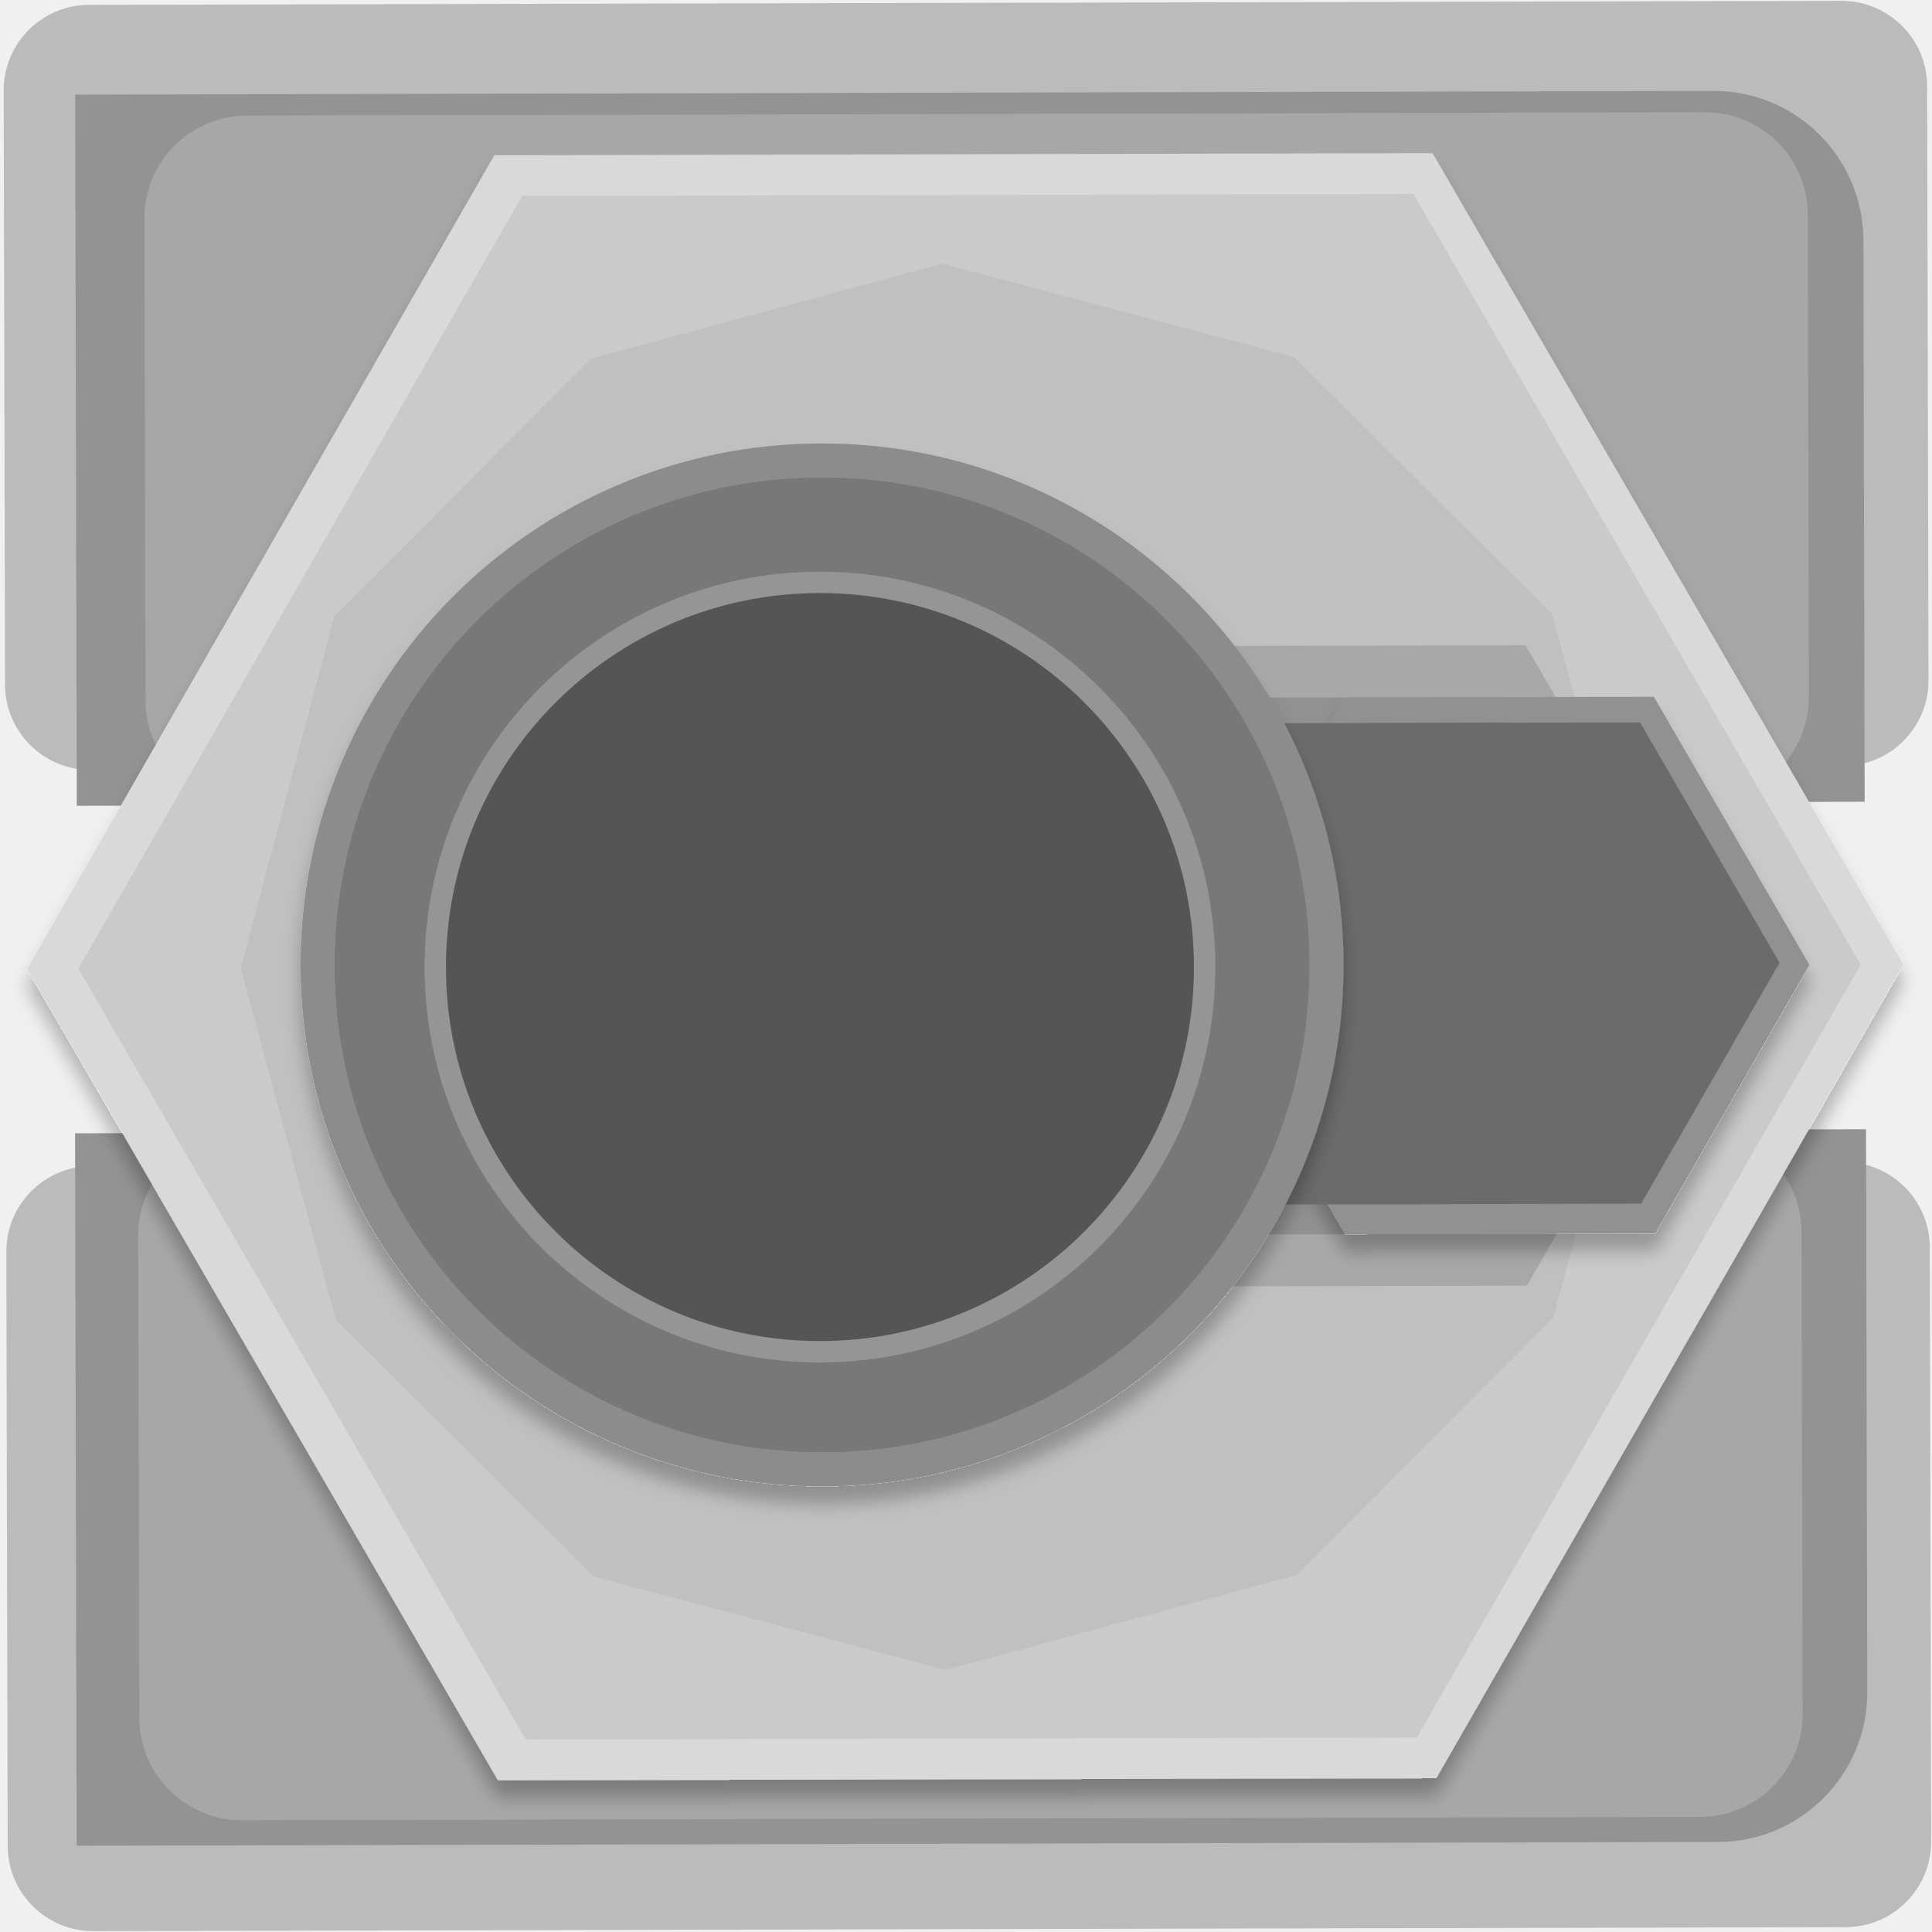
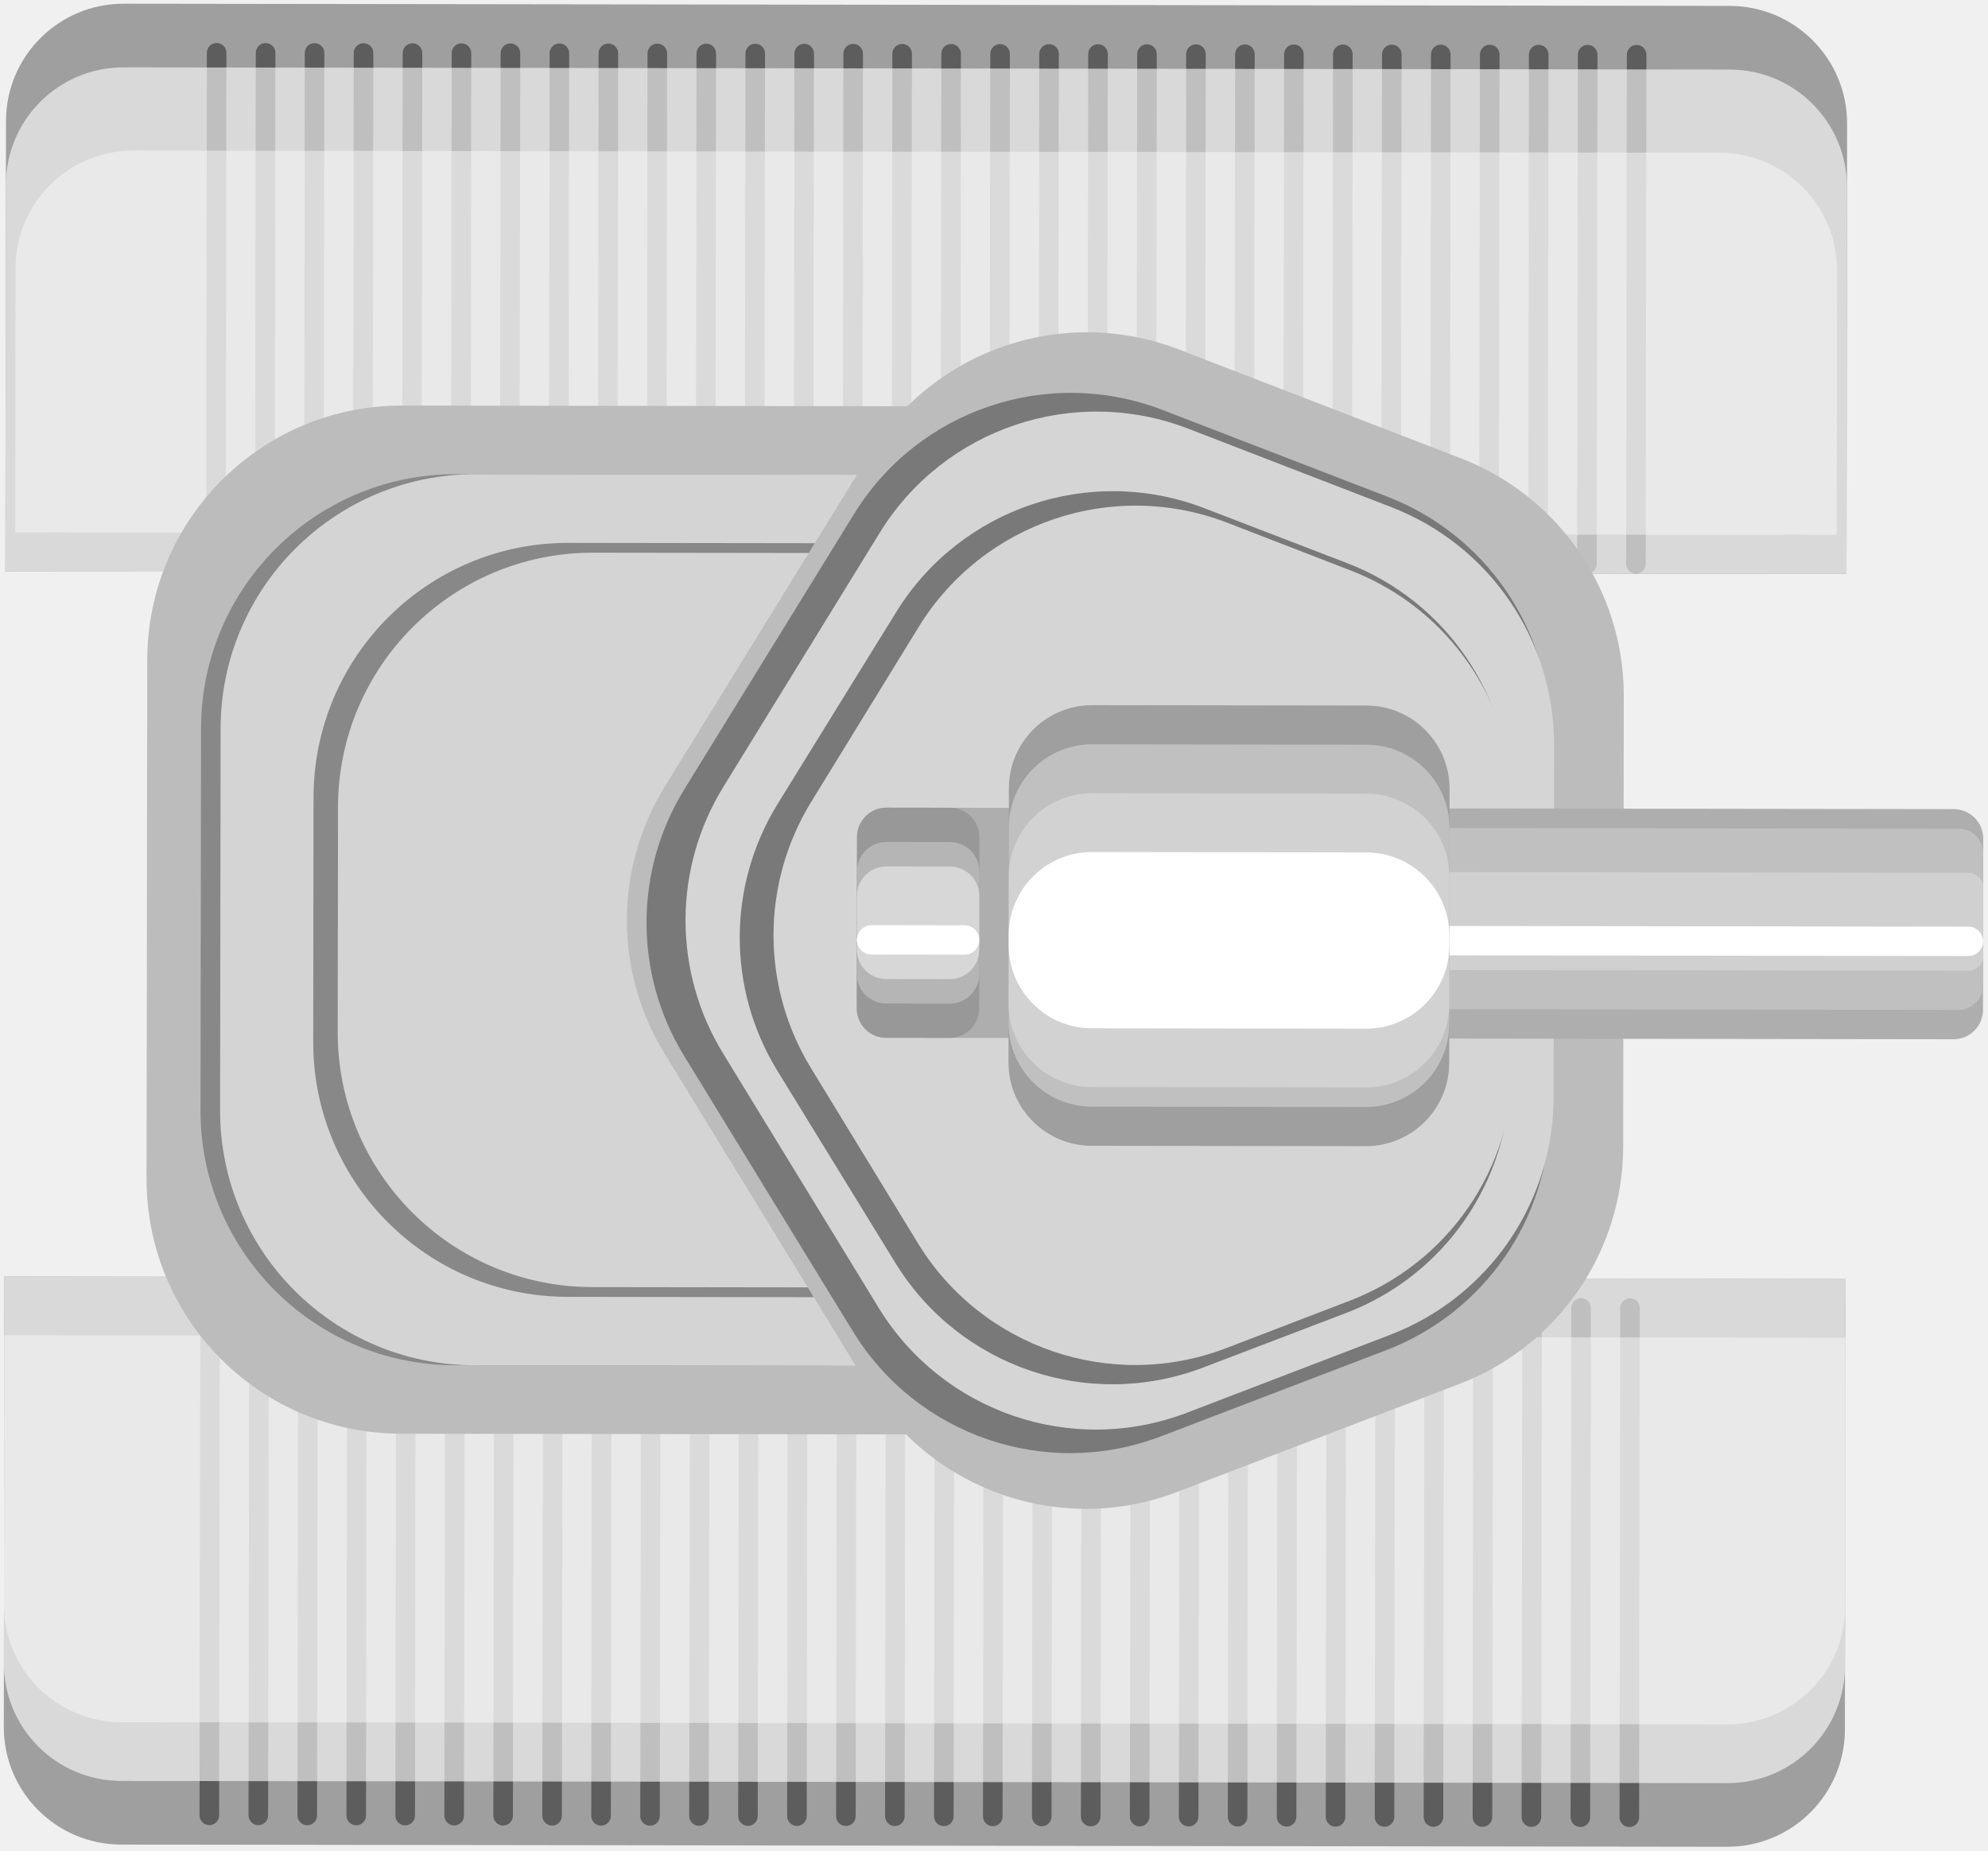
- <svg xmlns="http://www.w3.org/2000/svg" width="452" height="452" viewBox="0 0 452 452" fill="none">
-   <rect x="450.819" y="0.158" width="179" height="450" rx="20" transform="rotate(89.8699 450.819 0.158203)" fill="#BBBBBB" />
-   <rect x="1.844" y="451.842" width="179" height="450" rx="20" transform="rotate(-90.1301 1.84369 451.842)" fill="#BBBBBB" />
-   <path d="M17.941 431.811L17.563 265.143L436.562 264.191L436.861 395.86C436.904 415.19 421.27 430.895 401.94 430.939L17.941 431.811Z" fill="#939393" />
-   <path d="M17.589 22.142L17.966 188.524L436.245 187.574L435.947 56.192C435.903 36.862 420.197 21.228 400.867 21.272L17.589 22.142Z" fill="#939393" />
-   <rect x="32.642" y="425.901" width="160.792" height="389.143" rx="24" transform="rotate(-90.1301 32.6421 425.901)" fill="#A7A7A7" />
-   <rect x="34.102" y="187.897" width="160.792" height="389.143" rx="24" transform="rotate(-90.1301 34.1017 187.897)" fill="#A7A7A7" />
-   <g filter="url(#filter0_d_0_1)">
-     <path d="M445.331 225.671L336.013 416.013L116.514 416.511L6.332 226.668L115.651 36.327L335.15 35.828L445.331 225.671Z" fill="#D9D9D9" />
-   </g>
-   <path d="M435.331 225.694L331.492 406.496L122.992 406.97L18.332 226.641L122.172 45.838L330.672 45.365L435.331 225.694Z" fill="#CACACA" />
-   <path d="M385.331 225.807L363.479 308.107L303.405 368.455L221.205 390.681L138.906 368.829L78.558 308.754L56.332 226.555L78.184 144.255L138.259 83.907L220.458 61.681L302.758 83.533L363.106 143.608L385.331 225.807Z" fill="#C0C0C0" />
-   <path d="M400.331 225.773L357.252 300.783L270.752 300.979L227.332 226.166L270.412 151.157L356.911 150.961L400.331 225.773Z" fill="#A8A8A8" />
-   <path d="M400.331 225.773L364.224 288.642L291.724 288.807L255.332 226.103L291.439 163.234L363.939 163.069L400.331 225.773Z" fill="#919191" />
-   <g filter="url(#filter1_d_0_1)">
-     <path d="M423.331 225.721L387.224 288.59L314.724 288.755L278.332 226.05L314.439 163.181L386.939 163.017L423.331 225.721Z" fill="#919191" />
-   </g>
-   <path d="M416.33 225.237L383.958 281.602L318.958 281.75L286.331 225.532L318.703 169.167L383.703 169.019L416.33 225.237Z" fill="#6B6B6B" />
-   <path d="M385.33 225.307L352.958 281.673L287.958 281.82L255.331 225.603L287.703 169.237L352.703 169.09L385.33 225.307Z" fill="#6B6B6B" />
-   <g filter="url(#filter2_d_0_1)">
-     <circle cx="192.331" cy="225.746" r="122" transform="rotate(89.8699 192.331 225.746)" fill="#8C8C8C" />
-   </g>
-   <circle cx="192.331" cy="225.746" r="114" transform="rotate(89.8699 192.331 225.746)" fill="#787878" />
-   <circle cx="192.331" cy="225.746" r="114" transform="rotate(89.8699 192.331 225.746)" fill="#787878" />
-   <circle cx="191.832" cy="226.247" r="90" transform="rotate(89.8699 191.832 226.247)" fill="#555555" stroke="#959595" stroke-width="5" />
-   <defs>
-     <filter id="filter0_d_0_1" x="2.332" y="35.828" width="446.999" height="388.683" filterUnits="userSpaceOnUse" color-interpolation-filters="sRGB">
-       <feFlood flood-opacity="0" result="BackgroundImageFix" />
-       <feColorMatrix in="SourceAlpha" type="matrix" values="0 0 0 0 0 0 0 0 0 0 0 0 0 0 0 0 0 0 127 0" result="hardAlpha" />
-       <feOffset dy="4" />
-       <feGaussianBlur stdDeviation="2" />
-       <feComposite in2="hardAlpha" operator="out" />
-       <feColorMatrix type="matrix" values="0 0 0 0 0 0 0 0 0 0 0 0 0 0 0 0 0 0 0.25 0" />
-       <feBlend mode="normal" in2="BackgroundImageFix" result="effect1_dropShadow_0_1" />
-       <feBlend mode="normal" in="SourceGraphic" in2="effect1_dropShadow_0_1" result="shape" />
-     </filter>
-     <filter id="filter1_d_0_1" x="274.332" y="163.017" width="153" height="133.738" filterUnits="userSpaceOnUse" color-interpolation-filters="sRGB">
-       <feFlood flood-opacity="0" result="BackgroundImageFix" />
-       <feColorMatrix in="SourceAlpha" type="matrix" values="0 0 0 0 0 0 0 0 0 0 0 0 0 0 0 0 0 0 127 0" result="hardAlpha" />
-       <feOffset dy="4" />
-       <feGaussianBlur stdDeviation="2" />
-       <feComposite in2="hardAlpha" operator="out" />
-       <feColorMatrix type="matrix" values="0 0 0 0 0 0 0 0 0 0 0 0 0 0 0 0 0 0 0.25 0" />
-       <feBlend mode="normal" in2="BackgroundImageFix" result="effect1_dropShadow_0_1" />
-       <feBlend mode="normal" in="SourceGraphic" in2="effect1_dropShadow_0_1" result="shape" />
-     </filter>
-     <filter id="filter2_d_0_1" x="66.331" y="103.746" width="252" height="252" filterUnits="userSpaceOnUse" color-interpolation-filters="sRGB">
-       <feFlood flood-opacity="0" result="BackgroundImageFix" />
-       <feColorMatrix in="SourceAlpha" type="matrix" values="0 0 0 0 0 0 0 0 0 0 0 0 0 0 0 0 0 0 127 0" result="hardAlpha" />
-       <feOffset dy="4" />
-       <feGaussianBlur stdDeviation="2" />
-       <feComposite in2="hardAlpha" operator="out" />
-       <feColorMatrix type="matrix" values="0 0 0 0 0 0 0 0 0 0 0 0 0 0 0 0 0 0 0.25 0" />
-       <feBlend mode="normal" in2="BackgroundImageFix" result="effect1_dropShadow_0_1" />
-       <feBlend mode="normal" in="SourceGraphic" in2="effect1_dropShadow_0_1" result="shape" />
-     </filter>
-   </defs>
+ <svg xmlns="http://www.w3.org/2000/svg" width="406" height="378" viewBox="0 0 406 378" fill="none">
+   <path d="M353.256 1.204C366.511 1.222 377.241 11.982 377.223 25.237L377.098 117.237L1.098 116.725L1.224 24.725C1.242 11.47 12.001 0.74 25.256 0.758L353.256 1.204Z" fill="#9F9F9F" />
+   <path d="M353.238 14.204C366.493 14.222 377.224 24.982 377.205 38.237L377.098 117.237L1.098 116.725L1.206 37.725C1.224 24.47 11.984 13.74 25.238 13.758L353.238 14.204Z" fill="#D9D9D9" />
+   <path d="M376.902 261.237L376.777 353.237C376.758 366.492 365.999 377.222 352.744 377.204L24.744 376.757C11.489 376.739 0.759 365.98 0.777 352.725L0.902 260.725L376.902 261.237Z" fill="#9F9F9F" />
+   <path d="M376.902 261.237L376.794 340.237C376.776 353.492 366.016 364.222 352.762 364.204L24.762 363.757C11.507 363.739 0.777 352.98 0.795 339.725L0.902 260.725L376.902 261.237Z" fill="#D9D9D9" />
+   <path d="M376.885 273.237L376.811 328.237C376.793 341.492 366.033 352.222 352.778 352.204L24.778 351.757C11.523 351.739 0.793 340.98 0.811 327.725L0.886 272.725L376.885 273.237Z" fill="#E9E9E9" />
+   <path d="M375.109 109.234L375.182 55.234C375.2 41.98 364.47 31.22 351.215 31.202L27.215 30.761C13.96 30.742 3.201 41.473 3.183 54.728L3.109 108.728L375.109 109.234Z" fill="#E9E9E9" />
+   <path d="M364.109 109.219L364.176 60.219C364.194 46.965 353.463 36.205 340.208 36.187L38.209 35.775C24.954 35.757 14.194 46.488 14.176 59.743L14.109 108.743L364.109 109.219Z" fill="#E9E9E9" />
+   <g style="mix-blend-mode:overlay">
+     <rect x="334.896" y="265.18" width="108" height="4" rx="2" transform="rotate(90.078 334.896 265.18)" fill="#282828" />
+   </g>
+   <g style="mix-blend-mode:overlay">
+     <rect x="324.896" y="265.166" width="108" height="4" rx="2" transform="rotate(90.078 324.896 265.166)" fill="#282828" />
+   </g>
+   <g style="mix-blend-mode:overlay">
+     <rect x="294.896" y="265.125" width="108" height="4" rx="2" transform="rotate(90.078 294.896 265.125)" fill="#282828" />
+   </g>
+   <g style="mix-blend-mode:overlay">
+     <rect x="304.896" y="265.139" width="108" height="4" rx="2" transform="rotate(90.078 304.896 265.139)" fill="#282828" />
+   </g>
+   <g style="mix-blend-mode:overlay">
+     <rect x="314.896" y="265.152" width="108" height="4" rx="2" transform="rotate(90.078 314.896 265.152)" fill="#282828" />
+   </g>
+   <g style="mix-blend-mode:overlay">
+     <rect x="284.896" y="265.112" width="108" height="4" rx="2" transform="rotate(90.078 284.896 265.112)" fill="#282828" />
+   </g>
+   <g style="mix-blend-mode:overlay">
+     <rect x="274.896" y="265.098" width="108" height="4" rx="2" transform="rotate(90.078 274.896 265.098)" fill="#282828" />
+   </g>
+   <g style="mix-blend-mode:overlay">
+     <rect x="244.896" y="265.057" width="108" height="4" rx="2" transform="rotate(90.078 244.896 265.057)" fill="#282828" />
+   </g>
+   <g style="mix-blend-mode:overlay">
+     <rect x="254.896" y="265.071" width="108" height="4" rx="2" transform="rotate(90.078 254.896 265.071)" fill="#282828" />
+   </g>
+   <g style="mix-blend-mode:overlay">
+     <rect x="264.896" y="265.084" width="108" height="4" rx="2" transform="rotate(90.078 264.896 265.084)" fill="#282828" />
+   </g>
+   <g style="mix-blend-mode:overlay">
+     <rect x="134.897" y="264.907" width="108" height="4" rx="2" transform="rotate(90.078 134.897 264.907)" fill="#282828" />
+   </g>
+   <g style="mix-blend-mode:overlay">
+     <rect x="124.897" y="264.894" width="108" height="4" rx="2" transform="rotate(90.078 124.897 264.894)" fill="#282828" />
+   </g>
+   <g style="mix-blend-mode:overlay">
+     <rect x="94.897" y="264.853" width="108" height="4" rx="2" transform="rotate(90.078 94.8966 264.853)" fill="#282828" />
+   </g>
+   <g style="mix-blend-mode:overlay">
+     <rect x="104.897" y="264.866" width="108" height="4" rx="2" transform="rotate(90.078 104.897 264.866)" fill="#282828" />
+   </g>
+   <g style="mix-blend-mode:overlay">
+     <rect x="114.897" y="264.88" width="108" height="4" rx="2" transform="rotate(90.078 114.897 264.88)" fill="#282828" />
+   </g>
+   <g style="mix-blend-mode:overlay">
+     <rect x="84.897" y="264.839" width="108" height="4" rx="2" transform="rotate(90.078 84.8966 264.839)" fill="#282828" />
+   </g>
+   <g style="mix-blend-mode:overlay">
+     <rect x="74.897" y="264.826" width="108" height="4" rx="2" transform="rotate(90.078 74.8966 264.826)" fill="#282828" />
+   </g>
+   <g style="mix-blend-mode:overlay">
+     <rect x="44.897" y="264.785" width="108" height="4" rx="2" transform="rotate(90.078 44.8967 264.785)" fill="#282828" />
+   </g>
+   <g style="mix-blend-mode:overlay">
+     <rect x="54.897" y="264.798" width="108" height="4" rx="2" transform="rotate(90.078 54.8967 264.798)" fill="#282828" />
+   </g>
+   <g style="mix-blend-mode:overlay">
+     <rect x="64.897" y="264.812" width="108" height="4" rx="2" transform="rotate(90.078 64.8967 264.812)" fill="#282828" />
+   </g>
+   <g style="mix-blend-mode:overlay">
+     <rect x="234.896" y="265.043" width="108" height="4" rx="2" transform="rotate(90.078 234.896 265.043)" fill="#282828" />
+   </g>
+   <g style="mix-blend-mode:overlay">
+     <rect x="224.896" y="265.03" width="108" height="4" rx="2" transform="rotate(90.078 224.896 265.03)" fill="#282828" />
+   </g>
+   <g style="mix-blend-mode:overlay">
+     <rect x="194.897" y="264.989" width="108" height="4" rx="2" transform="rotate(90.078 194.897 264.989)" fill="#282828" />
+   </g>
+   <g style="mix-blend-mode:overlay">
+     <rect x="204.897" y="265.003" width="108" height="4" rx="2" transform="rotate(90.078 204.897 265.003)" fill="#282828" />
+   </g>
+   <g style="mix-blend-mode:overlay">
+     <rect x="214.897" y="265.016" width="108" height="4" rx="2" transform="rotate(90.078 214.897 265.016)" fill="#282828" />
+   </g>
+   <g style="mix-blend-mode:overlay">
+     <rect x="184.897" y="264.975" width="108" height="4" rx="2" transform="rotate(90.078 184.897 264.975)" fill="#282828" />
+   </g>
+   <g style="mix-blend-mode:overlay">
+     <rect x="174.897" y="264.962" width="108" height="4" rx="2" transform="rotate(90.078 174.897 264.962)" fill="#282828" />
+   </g>
+   <g style="mix-blend-mode:overlay">
+     <rect x="144.897" y="264.921" width="108" height="4" rx="2" transform="rotate(90.078 144.897 264.921)" fill="#282828" />
+   </g>
+   <g style="mix-blend-mode:overlay">
+     <rect x="154.897" y="264.935" width="108" height="4" rx="2" transform="rotate(90.078 154.897 264.935)" fill="#282828" />
+   </g>
+   <g style="mix-blend-mode:overlay">
+     <rect x="164.897" y="264.948" width="108" height="4" rx="2" transform="rotate(90.078 164.897 264.948)" fill="#282828" />
+   </g>
+   <g style="mix-blend-mode:overlay">
+     <rect x="336.245" y="9.181" width="108" height="4" rx="2" transform="rotate(90.078 336.245 9.18126)" fill="#282828" />
+   </g>
+   <g style="mix-blend-mode:overlay">
+     <rect x="326.245" y="9.168" width="108" height="4" rx="2" transform="rotate(90.078 326.245 9.16763)" fill="#282828" />
+   </g>
+   <g style="mix-blend-mode:overlay">
+     <rect x="296.245" y="9.127" width="108" height="4" rx="2" transform="rotate(90.078 296.245 9.12679)" fill="#282828" />
+   </g>
+   <g style="mix-blend-mode:overlay">
+     <rect x="306.245" y="9.14" width="108" height="4" rx="2" transform="rotate(90.078 306.245 9.14041)" fill="#282828" />
+   </g>
+   <g style="mix-blend-mode:overlay">
+     <rect x="316.245" y="9.154" width="108" height="4" rx="2" transform="rotate(90.078 316.245 9.15402)" fill="#282828" />
+   </g>
+   <g style="mix-blend-mode:overlay">
+     <rect x="286.245" y="9.113" width="108" height="4" rx="2" transform="rotate(90.078 286.245 9.11317)" fill="#282828" />
+   </g>
+   <g style="mix-blend-mode:overlay">
+     <rect x="276.245" y="9.1" width="108" height="4" rx="2" transform="rotate(90.078 276.245 9.09955)" fill="#282828" />
+   </g>
+   <g style="mix-blend-mode:overlay">
+     <rect x="246.245" y="9.059" width="108" height="4" rx="2" transform="rotate(90.078 246.245 9.0587)" fill="#282828" />
+   </g>
+   <g style="mix-blend-mode:overlay">
+     <rect x="256.245" y="9.072" width="108" height="4" rx="2" transform="rotate(90.078 256.245 9.07233)" fill="#282828" />
+   </g>
+   <g style="mix-blend-mode:overlay">
+     <rect x="266.245" y="9.086" width="108" height="4" rx="2" transform="rotate(90.078 266.245 9.08594)" fill="#282828" />
+   </g>
+   <g style="mix-blend-mode:overlay">
+     <rect x="136.245" y="8.909" width="108" height="4" rx="2" transform="rotate(90.078 136.245 8.90892)" fill="#282828" />
+   </g>
+   <g style="mix-blend-mode:overlay">
+     <rect x="126.245" y="8.895" width="108" height="4" rx="2" transform="rotate(90.078 126.245 8.89529)" fill="#282828" />
+   </g>
+   <g style="mix-blend-mode:overlay">
+     <rect x="96.245" y="8.854" width="108" height="4" rx="2" transform="rotate(90.078 96.2452 8.85445)" fill="#282828" />
+   </g>
+   <g style="mix-blend-mode:overlay">
+     <rect x="106.245" y="8.868" width="108" height="4" rx="2" transform="rotate(90.078 106.245 8.86806)" fill="#282828" />
+   </g>
+   <g style="mix-blend-mode:overlay">
+     <rect x="116.245" y="8.882" width="108" height="4" rx="2" transform="rotate(90.078 116.245 8.88168)" fill="#282828" />
+   </g>
+   <g style="mix-blend-mode:overlay">
+     <rect x="86.245" y="8.841" width="108" height="4" rx="2" transform="rotate(90.078 86.2452 8.84084)" fill="#282828" />
+   </g>
+   <g style="mix-blend-mode:overlay">
+     <rect x="76.245" y="8.827" width="108" height="4" rx="2" transform="rotate(90.078 76.2452 8.82721)" fill="#282828" />
+   </g>
+   <g style="mix-blend-mode:overlay">
+     <rect x="46.245" y="8.786" width="108" height="4" rx="2" transform="rotate(90.078 46.2453 8.78636)" fill="#282828" />
+   </g>
+   <g style="mix-blend-mode:overlay">
+     <rect x="56.245" y="8.8" width="108" height="4" rx="2" transform="rotate(90.078 56.2453 8.79997)" fill="#282828" />
+   </g>
+   <g style="mix-blend-mode:overlay">
+     <rect x="66.245" y="8.814" width="108" height="4" rx="2" transform="rotate(90.078 66.2452 8.8136)" fill="#282828" />
+   </g>
+   <g style="mix-blend-mode:overlay">
+     <rect x="236.245" y="9.045" width="108" height="4" rx="2" transform="rotate(90.078 236.245 9.04509)" fill="#282828" />
+   </g>
+   <g style="mix-blend-mode:overlay">
+     <rect x="226.245" y="9.031" width="108" height="4" rx="2" transform="rotate(90.078 226.245 9.03146)" fill="#282828" />
+   </g>
+   <g style="mix-blend-mode:overlay">
+     <rect x="196.245" y="8.991" width="108" height="4" rx="2" transform="rotate(90.078 196.245 8.99062)" fill="#282828" />
+   </g>
+   <g style="mix-blend-mode:overlay">
+     <rect x="206.245" y="9.004" width="108" height="4" rx="2" transform="rotate(90.078 206.245 9.00424)" fill="#282828" />
+   </g>
+   <g style="mix-blend-mode:overlay">
+     <rect x="216.245" y="9.018" width="108" height="4" rx="2" transform="rotate(90.078 216.245 9.01785)" fill="#282828" />
+   </g>
+   <g style="mix-blend-mode:overlay">
+     <rect x="186.245" y="8.977" width="108" height="4" rx="2" transform="rotate(90.078 186.245 8.97701)" fill="#282828" />
+   </g>
+   <g style="mix-blend-mode:overlay">
+     <rect x="176.245" y="8.963" width="108" height="4" rx="2" transform="rotate(90.078 176.245 8.96338)" fill="#282828" />
+   </g>
+   <g style="mix-blend-mode:overlay">
+     <rect x="146.245" y="8.923" width="108" height="4" rx="2" transform="rotate(90.078 146.245 8.92253)" fill="#282828" />
+   </g>
+   <g style="mix-blend-mode:overlay">
+     <rect x="156.245" y="8.936" width="108" height="4" rx="2" transform="rotate(90.078 156.245 8.93614)" fill="#282828" />
+   </g>
+   <g style="mix-blend-mode:overlay">
+     <rect x="166.245" y="8.95" width="108" height="4" rx="2" transform="rotate(90.078 166.245 8.94977)" fill="#282828" />
+   </g>
+   <rect x="240.144" y="83.05" width="210" height="210" rx="52" transform="rotate(90.078 240.144 83.0505)" fill="#BDBCBC" />
+   <rect x="223.125" y="97.027" width="182" height="182" rx="52" transform="rotate(90.078 223.125 97.0273)" fill="#888888" />
+   <rect x="227.125" y="97.033" width="182" height="182" rx="52" transform="rotate(90.078 227.125 97.0327)" fill="#D4D4D4" />
+   <rect x="218.106" y="111.02" width="154" height="154" rx="52" transform="rotate(90.078 218.106 111.02)" fill="#888888" />
+   <rect x="219.103" y="113.022" width="150" height="150" rx="52" transform="rotate(90.078 219.103 113.022)" fill="#D4D4D4" />
+   <path d="M135.678 215.122C125.448 198.414 125.477 177.375 135.752 160.695L177.701 92.601C190.841 71.27 217.324 62.342 240.697 71.362L298.346 93.611C318.423 101.36 331.653 120.674 331.623 142.195L331.498 234.156C331.469 255.676 318.187 274.954 298.089 282.648L240.379 304.74C216.981 313.697 190.524 304.696 177.441 283.33L135.678 215.122Z" fill="#BDBCBC" />
+   <path d="M139.695 215.64C129.455 198.926 129.484 177.874 139.77 161.188L174.43 104.96C187.571 83.641 214.042 74.718 237.408 83.73L283.331 101.442C303.413 109.188 316.647 128.505 316.618 150.029L316.513 227.28C316.483 248.804 303.196 268.085 283.093 275.776L237.122 293.363C213.732 302.312 187.286 293.317 174.202 271.962L139.695 215.64Z" fill="#797979" />
+   <path d="M147.642 215.114C137.432 198.418 137.461 177.404 147.716 160.736L179.658 108.821C192.796 87.466 219.302 78.528 242.689 87.566L284.122 103.576C304.188 111.33 317.408 130.639 317.379 152.151L317.281 224.16C317.252 245.672 303.979 264.945 283.892 272.645L242.416 288.542C219.004 297.516 192.523 288.505 179.442 267.115L147.642 215.114Z" fill="#D5D5D5" />
+   <path d="M158.762 218.714C148.482 201.977 148.511 180.875 158.836 164.165L183.041 124.994C196.187 103.722 222.612 94.818 245.95 103.798L275.137 115.027C295.24 122.762 308.494 142.09 308.464 163.63L308.388 219.657C308.359 241.197 295.053 260.489 274.929 268.169L245.711 279.319C222.348 288.235 195.948 279.259 182.86 257.951L158.762 218.714Z" fill="#797979" />
+   <path d="M165.59 218.105C155.407 201.426 155.436 180.445 165.664 163.793L187.61 128.065C200.746 106.679 227.283 97.728 250.689 106.788L275.901 116.546C295.953 124.308 309.16 143.61 309.131 165.111L309.06 217.178C309.03 238.679 295.771 257.945 275.698 265.652L250.459 275.342C227.029 284.338 200.516 275.314 187.438 253.893L165.59 218.105Z" fill="#D5D5D5" />
+   <rect x="405.032" y="165.275" width="47" height="230" rx="6" transform="rotate(90.078 405.032 165.275)" fill="#AEAEAE" />
+   <rect x="200.033" y="164.996" width="47" height="25" rx="6" transform="rotate(90.078 200.033 164.996)" fill="#989898" />
+   <rect x="200.023" y="171.996" width="33" height="25" rx="6" transform="rotate(90.078 200.023 171.996)" fill="#B5B5B5" />
+   <rect x="200.016" y="176.996" width="23" height="25" rx="6" transform="rotate(90.078 200.016 176.996)" fill="#D7D7D7" />
+   <rect x="200" y="188.996" width="6" height="25" rx="3" transform="rotate(90.078 200 188.996)" fill="white" />
+   <rect x="405.027" y="169.275" width="37" height="177" rx="5" transform="rotate(90.078 405.027 169.275)" fill="#C0C0C0" />
+   <rect x="405.015" y="178.275" width="20" height="161" rx="3" transform="rotate(90.078 405.015 178.275)" fill="#D0D0D0" />
+   <rect x="405" y="189.275" width="6" height="161" rx="3" transform="rotate(90.078 405 189.275)" fill="white" />
+   <rect x="296.061" y="144.127" width="90" height="90" rx="17" transform="rotate(90.078 296.061 144.127)" fill="#9F9F9F" />
+   <rect x="296.05" y="152.127" width="74" height="90" rx="17" transform="rotate(90.078 296.05 152.127)" fill="#C0C0C0" />
+   <rect x="296.037" y="162.127" width="60" height="90" rx="17" transform="rotate(90.078 296.037 162.127)" fill="#D2D2D2" />
+   <rect x="296.02" y="174.127" width="36" height="90" rx="17" transform="rotate(90.078 296.02 174.127)" fill="white" />
</svg>
